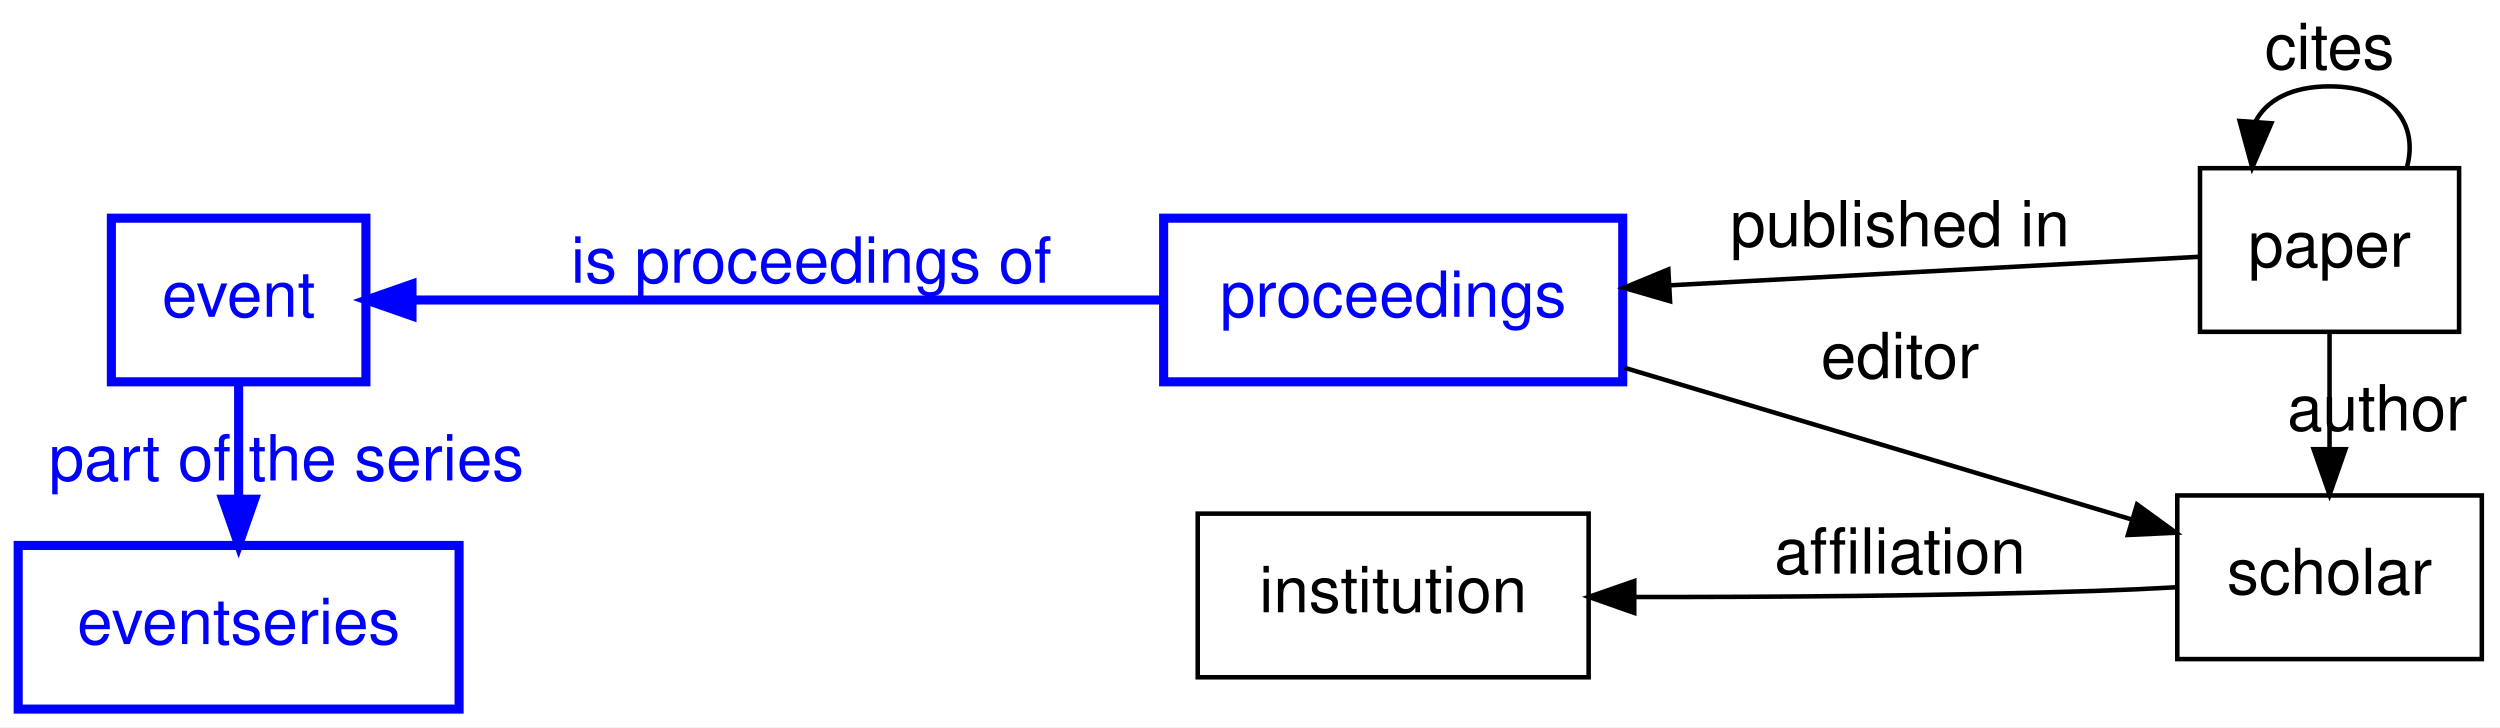
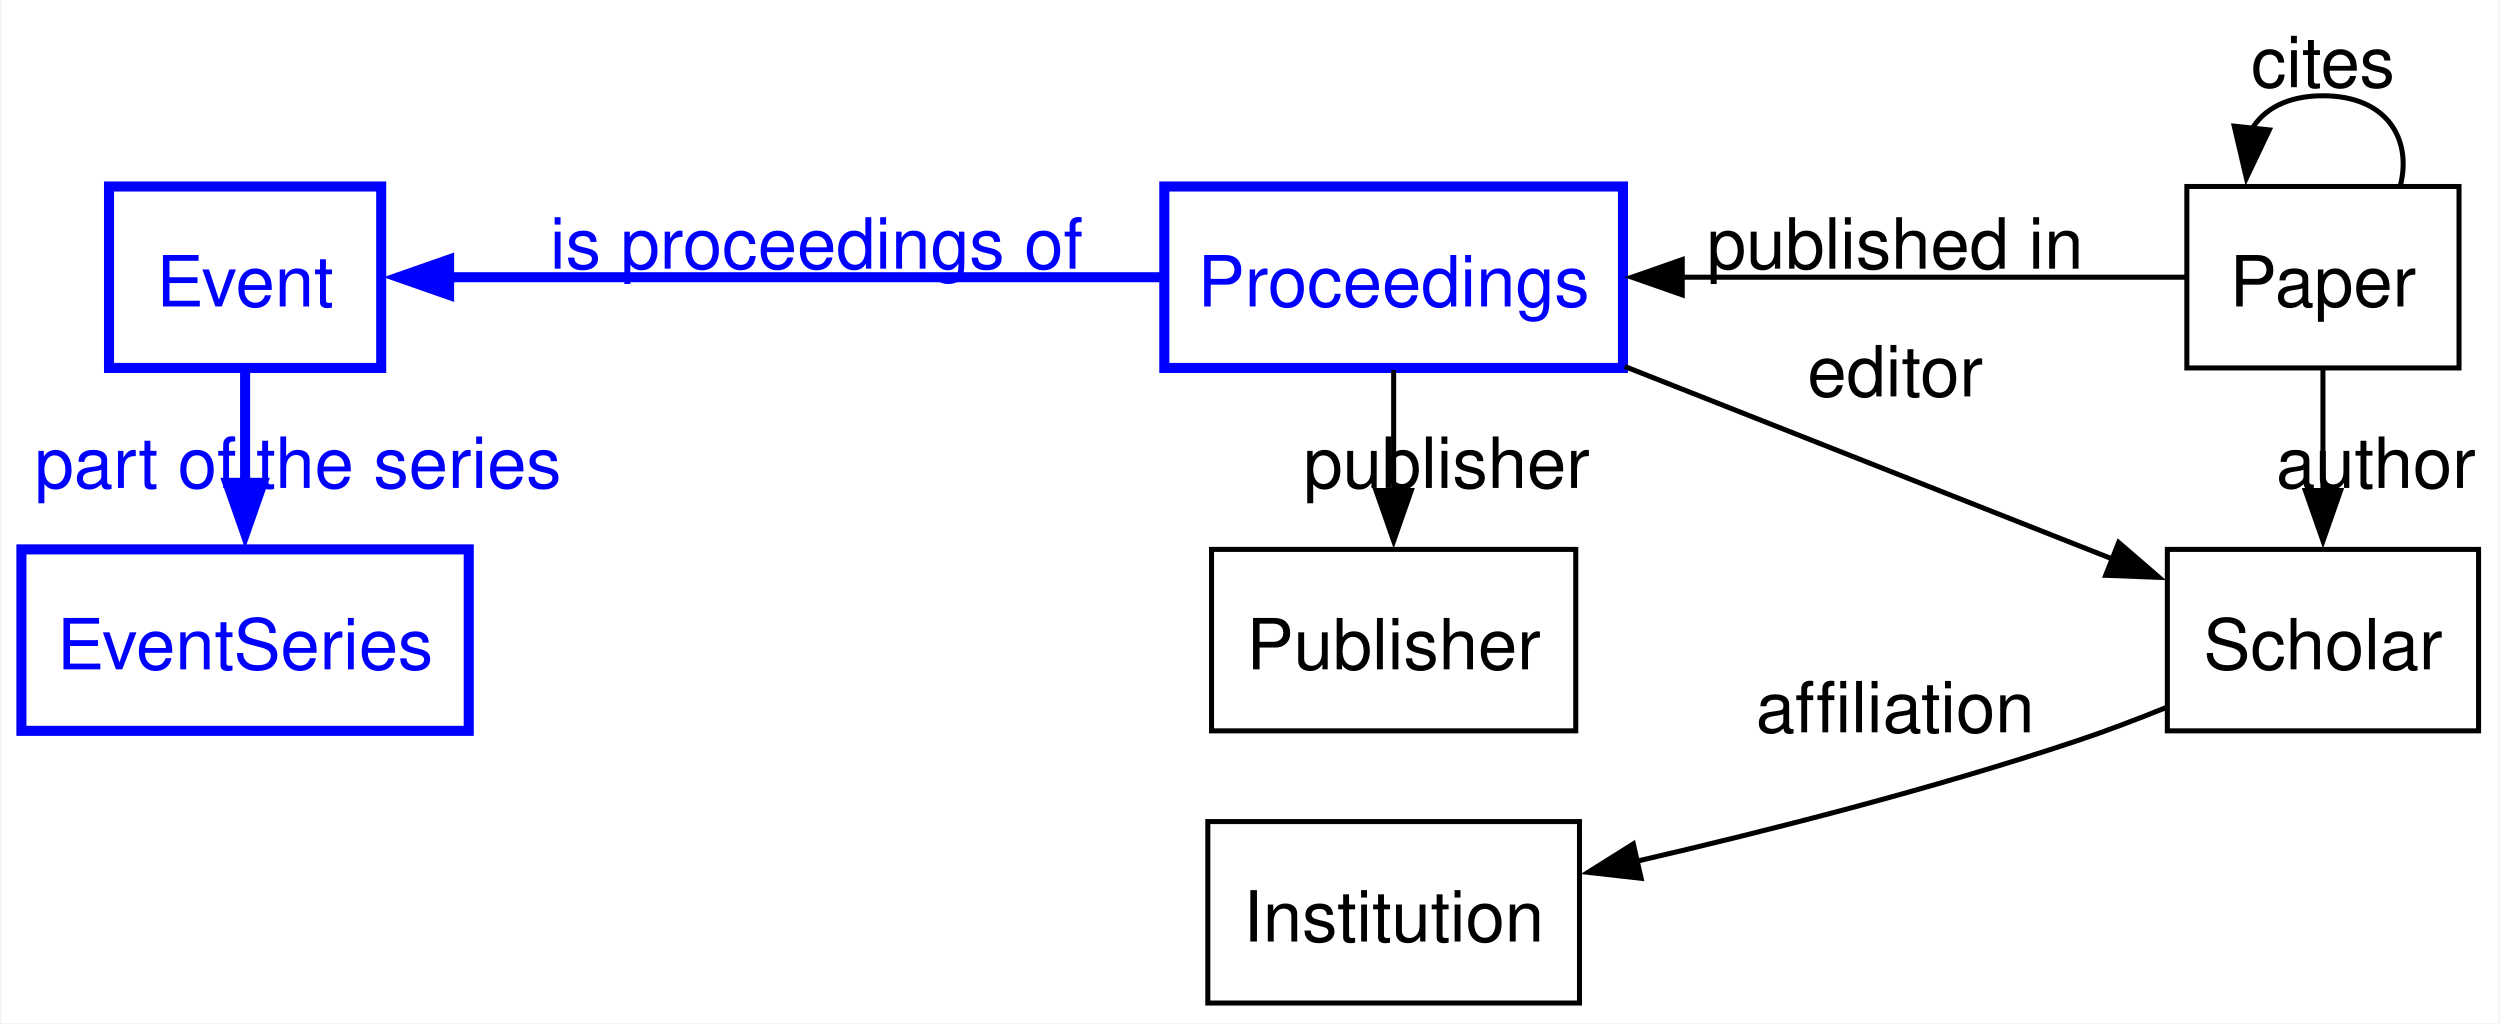
- <svg xmlns="http://www.w3.org/2000/svg" xmlns:xlink="http://www.w3.org/1999/xlink" width="550pt" height="160pt" viewBox="0.00 0.00 550.00 160.00">
-   <g id="graph0" class="graph" transform="scale(1 1) rotate(0) translate(4 156)">
-     <polygon fill="white" stroke="transparent" points="-4,4 -4,-156 546,-156 546,4 -4,4" />
+ <svg xmlns="http://www.w3.org/2000/svg" xmlns:xlink="http://www.w3.org/1999/xlink" width="496pt" height="203pt" viewBox="0.00 0.00 495.50 203.00">
+   <g id="graph0" class="graph" transform="scale(1 1) rotate(0) translate(4 199)">
+     <polygon fill="white" stroke="none" points="-4,4 -4,-199 491.5,-199 491.5,4 -4,4" />
    <g id="node1" class="node">
      <g id="a_node1">
-         <a xlink:href="https://www.wikidata.org/wiki/Q5" xlink:title="scholar">
-           <polygon fill="none" stroke="black" points="542,-47 475,-47 475,-11 542,-11 542,-47" />
-           <text text-anchor="middle" x="508.5" y="-25.3" font-family="Helvetica,sans-Serif" font-size="14.00">scholar</text>
+         <a xlink:href="https://www.wikidata.org/wiki/Q5" xlink:title="Scholar">
+           <polygon fill="none" stroke="black" points="487.5,-90 425.75,-90 425.75,-54 487.5,-54 487.5,-90" />
+           <text text-anchor="middle" x="456.62" y="-66.2" font-family="Helvetica,sans-Serif" font-size="14.00">Scholar</text>
        </a>
      </g>
    </g>
    <g id="node2" class="node">
      <g id="a_node2">
-         <a xlink:href="https://www.wikidata.org/wiki/Q4671277" xlink:title="institution">
-           <polygon fill="none" stroke="black" points="345.5,-43 259.5,-43 259.5,-7 345.5,-7 345.5,-43" />
-           <text text-anchor="middle" x="302.5" y="-21.3" font-family="Helvetica,sans-Serif" font-size="14.00">institution</text>
+         <a xlink:href="https://www.wikidata.org/wiki/Q4671277" xlink:title="Institution">
+           <polygon fill="none" stroke="black" points="309.12,-36 235.38,-36 235.38,0 309.12,0 309.12,-36" />
+           <text text-anchor="middle" x="272.25" y="-12.2" font-family="Helvetica,sans-Serif" font-size="14.00">Institution</text>
+         </a>
+       </g>
+     </g>
+     <g id="edge4" class="edge">
+       <g id="a_edge4">
+         <a xlink:href="https://www.wikidata.org/wiki/Property:P1416" xlink:title="affiliation">
+           <path fill="none" stroke="black" d="M425.49,-58.62C419.66,-56.26 413.56,-53.94 407.75,-52 379.19,-42.48 346.45,-34.15 320.42,-28.12" />
+           <polygon fill="black" stroke="black" points="321.35,-24.74 310.82,-25.93 319.8,-31.57 321.35,-24.74" />
+         </a>
+       </g>
+       <g id="a_edge4-label">
+         <a xlink:href="https://www.wikidata.org/wiki/Property:P1416" xlink:title="affiliation">
+           <text text-anchor="middle" x="371.75" y="-53.7" font-family="Helvetica,sans-Serif" font-size="14.00">affiliation</text>
+         </a>
+       </g>
+     </g>
+     <g id="node3" class="node">
+       <g id="a_node3">
+         <a xlink:href="https://www.wikidata.org/wiki/Q96888669" xlink:title="Publisher">
+           <polygon fill="none" stroke="black" points="308.38,-90 236.12,-90 236.12,-54 308.38,-54 308.38,-90" />
+           <text text-anchor="middle" x="272.25" y="-66.2" font-family="Helvetica,sans-Serif" font-size="14.00">Publisher</text>
+         </a>
+       </g>
+     </g>
+     <g id="node4" class="node">
+       <g id="a_node4">
+         <a xlink:href="https://www.wikidata.org/wiki/Q13442814" xlink:title="Paper">
+           <polygon fill="none" stroke="black" points="483.62,-162 429.62,-162 429.62,-126 483.62,-126 483.62,-162" />
+           <text text-anchor="middle" x="456.62" y="-138.2" font-family="Helvetica,sans-Serif" font-size="14.00">Paper</text>
        </a>
      </g>
    </g>
    <g id="edge3" class="edge">
      <g id="a_edge3">
-         <a xlink:href="https://www.wikidata.org/wiki/Property:P1416" xlink:title="affiliation">
-           <path fill="none" stroke="black" d="M474.91,-26.81C468.96,-26.48 462.79,-26.19 457,-26 423.29,-24.89 385.38,-24.63 355.68,-24.66" />
-           <polygon fill="black" stroke="black" points="355.53,-21.16 345.53,-24.68 355.54,-28.16 355.53,-21.16" />
+         <a xlink:href="https://www.wikidata.org/wiki/Property:P50" xlink:title="author">
+           <path fill="none" stroke="black" d="M456.62,-125.59C456.62,-118.28 456.62,-109.69 456.62,-101.56" />
+           <polygon fill="black" stroke="black" points="460.13,-101.68 456.63,-91.68 453.13,-101.68 460.13,-101.68" />
        </a>
      </g>
      <g id="a_edge3-label">
-         <a xlink:href="https://www.wikidata.org/wiki/Property:P1416" xlink:title="affiliation">
-           <text text-anchor="middle" x="414" y="-29.8" font-family="Helvetica,sans-Serif" font-size="14.00">affiliation</text>
+         <a xlink:href="https://www.wikidata.org/wiki/Property:P50" xlink:title="author">
+           <text text-anchor="middle" x="467.12" y="-102.2" font-family="Helvetica,sans-Serif" font-size="14.00">author</text>
        </a>
      </g>
    </g>
-     <g id="node3" class="node">
-       <g id="a_node3">
-         <a xlink:href="https://www.wikidata.org/wiki/Q13442814" xlink:title="paper">
-           <polygon fill="none" stroke="black" points="537,-119 480,-119 480,-83 537,-83 537,-119" />
-           <text text-anchor="middle" x="508.5" y="-97.3" font-family="Helvetica,sans-Serif" font-size="14.00">paper</text>
+     <g id="edge5" class="edge">
+       <g id="a_edge5">
+         <a xlink:href="https://www.wikidata.org/wiki/Property:P2860" xlink:title="cites">
+           <path fill="none" stroke="black" d="M471.98,-162.15C474.34,-171.54 469.22,-180 456.62,-180 449.54,-180 444.82,-177.32 442.47,-173.31" />
+           <polygon fill="black" stroke="black" points="445.98,-173.23 441.43,-163.66 439.02,-173.97 445.98,-173.23" />
+         </a>
+       </g>
+       <g id="a_edge5-label">
+         <a xlink:href="https://www.wikidata.org/wiki/Property:P2860" xlink:title="cites">
+           <text text-anchor="middle" x="456.62" y="-181.7" font-family="Helvetica,sans-Serif" font-size="14.00">cites</text>
+         </a>
+       </g>
+     </g>
+     <g id="node5" class="node">
+       <g id="a_node5">
+         <a xlink:href="https://www.wikidata.org/wiki/Q1143604" xlink:title="Proceedings">
+           <polygon fill="none" stroke="blue" stroke-width="2" points="317.75,-162 226.75,-162 226.75,-126 317.75,-126 317.75,-162" />
+           <text text-anchor="middle" x="272.25" y="-138.2" font-family="Helvetica,sans-Serif" font-size="14.00" fill="blue">Proceedings</text>
+         </a>
+       </g>
+     </g>
+     <g id="edge6" class="edge">
+       <g id="a_edge6">
+         <a xlink:href="https://www.wikidata.org/wiki/Property:P1433" xlink:title="published in">
+           <path fill="none" stroke="black" d="M429.5,-144C403.5,-144 362.8,-144 329.45,-144" />
+           <polygon fill="black" stroke="black" points="329.51,-140.5 319.51,-144 329.51,-147.5 329.51,-140.5" />
+         </a>
+       </g>
+       <g id="a_edge6-label">
+         <a xlink:href="https://www.wikidata.org/wiki/Property:P1433" xlink:title="published in">
+           <text text-anchor="middle" x="371.75" y="-145.7" font-family="Helvetica,sans-Serif" font-size="14.00">published in</text>
        </a>
      </g>
    </g>
    <g id="edge2" class="edge">
      <g id="a_edge2">
-         <a xlink:href="https://www.wikidata.org/wiki/Property:P50" xlink:title="author">
-           <path fill="none" stroke="black" d="M508.5,-82.59C508.5,-74.94 508.5,-65.89 508.5,-57.43" />
-           <polygon fill="black" stroke="black" points="512,-57.17 508.5,-47.17 505,-57.17 512,-57.17" />
+         <a xlink:href="https://www.wikidata.org/wiki/Property:P98" xlink:title="editor">
+           <path fill="none" stroke="black" d="M318.1,-126.29C347.74,-114.59 386.28,-99.38 415.02,-88.03" />
+           <polygon fill="black" stroke="black" points="416.09,-91.37 424.1,-84.45 413.52,-84.86 416.09,-91.37" />
        </a>
      </g>
      <g id="a_edge2-label">
-         <a xlink:href="https://www.wikidata.org/wiki/Property:P50" xlink:title="author">
-           <text text-anchor="middle" x="519" y="-61.3" font-family="Helvetica,sans-Serif" font-size="14.00">author</text>
-         </a>
-       </g>
-     </g>
-     <g id="edge4" class="edge">
-       <g id="a_edge4">
-         <a xlink:href="https://www.wikidata.org/wiki/Property:P2860" xlink:title="cites">
-           <path fill="none" stroke="black" d="M525.51,-119.15C528.12,-128.54 522.45,-137 508.5,-137 500,-137 494.57,-133.86 492.22,-129.28" />
-           <polygon fill="black" stroke="black" points="495.7,-128.88 491.49,-119.15 488.72,-129.38 495.7,-128.88" />
-         </a>
-       </g>
-       <g id="a_edge4-label">
-         <a xlink:href="https://www.wikidata.org/wiki/Property:P2860" xlink:title="cites">
-           <text text-anchor="middle" x="508.5" y="-140.8" font-family="Helvetica,sans-Serif" font-size="14.00">cites</text>
-         </a>
-       </g>
-     </g>
-     <g id="node4" class="node">
-       <g id="a_node4">
-         <a xlink:href="https://www.wikidata.org/wiki/Q1143604" xlink:title="proceedings">
-           <polygon fill="none" stroke="blue" stroke-width="2" points="353,-108 252,-108 252,-72 353,-72 353,-108" />
-           <text text-anchor="middle" x="302.5" y="-86.3" font-family="Helvetica,sans-Serif" font-size="14.00" fill="blue">proceedings</text>
-         </a>
-       </g>
-     </g>
-     <g id="edge5" class="edge">
-       <g id="a_edge5">
-         <a xlink:href="https://www.wikidata.org/wiki/Property:P1433" xlink:title="published in">
-           <path fill="none" stroke="black" d="M479.99,-99.52C450.24,-97.91 401.9,-95.31 363.32,-93.23" />
-           <polygon fill="black" stroke="black" points="363.41,-89.73 353.24,-92.68 363.03,-96.72 363.41,-89.73" />
-         </a>
-       </g>
-       <g id="a_edge5-label">
-         <a xlink:href="https://www.wikidata.org/wiki/Property:P1433" xlink:title="published in">
-           <text text-anchor="middle" x="414" y="-101.8" font-family="Helvetica,sans-Serif" font-size="14.00">published in</text>
+         <a xlink:href="https://www.wikidata.org/wiki/Property:P98" xlink:title="editor">
+           <text text-anchor="middle" x="371.75" y="-120.36" font-family="Helvetica,sans-Serif" font-size="14.00">editor</text>
        </a>
      </g>
    </g>
    <g id="edge1" class="edge">
      <g id="a_edge1">
-         <a xlink:href="https://www.wikidata.org/wiki/Property:P98" xlink:title="editor">
-           <path fill="none" stroke="black" d="M353.34,-75.1C387.58,-64.86 432.53,-51.42 465.06,-41.69" />
-           <polygon fill="black" stroke="black" points="466.15,-45.02 474.72,-38.8 464.14,-38.31 466.15,-45.02" />
+         <a xlink:href=" https://www.wikidata.org/wiki/Property:P123" xlink:title="publisher">
+           <path fill="none" stroke="black" d="M272.25,-125.59C272.25,-118.28 272.25,-109.69 272.25,-101.56" />
+           <polygon fill="black" stroke="black" points="275.75,-101.68 272.25,-91.68 268.75,-101.68 275.75,-101.68" />
        </a>
      </g>
      <g id="a_edge1-label">
-         <a xlink:href="https://www.wikidata.org/wiki/Property:P98" xlink:title="editor">
-           <text text-anchor="middle" x="414" y="-72.8" font-family="Helvetica,sans-Serif" font-size="14.00">editor</text>
+         <a xlink:href=" https://www.wikidata.org/wiki/Property:P123" xlink:title="publisher">
+           <text text-anchor="middle" x="282.75" y="-102.2" font-family="Helvetica,sans-Serif" font-size="14.00">publisher</text>
+         </a>
+       </g>
+     </g>
+     <g id="node7" class="node">
+       <g id="a_node7">
+         <a xlink:href="https://www.wikidata.org/wiki/Q2020153" xlink:title="Event">
+           <polygon fill="none" stroke="blue" stroke-width="2" points="71.38,-162 17.38,-162 17.38,-126 71.38,-126 71.38,-162" />
+           <text text-anchor="middle" x="44.38" y="-138.2" font-family="Helvetica,sans-Serif" font-size="14.00" fill="blue">Event</text>
+         </a>
+       </g>
+     </g>
+     <g id="edge8" class="edge">
+       <g id="a_edge8">
+         <a xlink:href="https://www.wikidata.org/wiki/Property:P4745" xlink:title="is proceedings of">
+           <path fill="none" stroke="blue" stroke-width="2" d="M226.35,-144C184.5,-144 122.76,-144 83.31,-144" />
+           <polygon fill="blue" stroke="blue" stroke-width="2" points="84.85,-140.5 74.85,-144 84.85,-147.5 84.85,-140.5" />
+         </a>
+       </g>
+       <g id="a_edge8-label">
+         <a xlink:href="https://www.wikidata.org/wiki/Property:P4745" xlink:title="is proceedings of">
+           <text text-anchor="middle" x="157.75" y="-145.7" font-family="Helvetica,sans-Serif" font-size="14.00" fill="blue">is proceedings of</text>
        </a>
      </g>
    </g>
    <g id="node6" class="node">
      <g id="a_node6">
-         <a xlink:href="https://www.wikidata.org/wiki/Q2020153" xlink:title="event">
-           <polygon fill="none" stroke="blue" stroke-width="2" points="76.5,-108 20.5,-108 20.5,-72 76.5,-72 76.5,-108" />
-           <text text-anchor="middle" x="48.5" y="-86.3" font-family="Helvetica,sans-Serif" font-size="14.00" fill="blue">event</text>
+         <a xlink:href="https://www.wikidata.org/wiki/Q47258130" xlink:title="EventSeries">
+           <polygon fill="none" stroke="blue" stroke-width="2" points="88.75,-90 0,-90 0,-54 88.75,-54 88.75,-90" />
+           <text text-anchor="middle" x="44.38" y="-66.2" font-family="Helvetica,sans-Serif" font-size="14.00" fill="blue">EventSeries</text>
        </a>
      </g>
    </g>
    <g id="edge7" class="edge">
      <g id="a_edge7">
-         <a xlink:href="https://www.wikidata.org/wiki/Property:P4745" xlink:title="is proceedings of">
-           <path fill="none" stroke="blue" stroke-width="2" d="M251.71,-90C203.21,-90 130.58,-90 86.84,-90" />
-           <polygon fill="blue" stroke="blue" stroke-width="2" points="86.64,-86.5 76.64,-90 86.64,-93.5 86.64,-86.5" />
+         <a xlink:href="https://www.wikidata.org/wiki/Property:P179" xlink:title="part of the series">
+           <path fill="none" stroke="blue" stroke-width="2" d="M44.38,-125.59C44.38,-118.28 44.38,-109.69 44.38,-101.56" />
+           <polygon fill="blue" stroke="blue" stroke-width="2" points="47.88,-103.2 44.38,-93.2 40.88,-103.2 47.88,-103.2" />
        </a>
      </g>
      <g id="a_edge7-label">
-         <a xlink:href="https://www.wikidata.org/wiki/Property:P4745" xlink:title="is proceedings of">
-           <text text-anchor="middle" x="174.5" y="-93.8" font-family="Helvetica,sans-Serif" font-size="14.00" fill="blue">is proceedings of</text>
-         </a>
-       </g>
-     </g>
-     <g id="node5" class="node">
-       <g id="a_node5">
-         <a xlink:href="https://www.wikidata.org/wiki/Q47258130" xlink:title="eventseries">
-           <polygon fill="none" stroke="blue" stroke-width="2" points="97,-36 0,-36 0,0 97,0 97,-36" />
-           <text text-anchor="middle" x="48.5" y="-14.3" font-family="Helvetica,sans-Serif" font-size="14.00" fill="blue">eventseries</text>
-         </a>
-       </g>
-     </g>
-     <g id="edge6" class="edge">
-       <g id="a_edge6">
        <a xlink:href="https://www.wikidata.org/wiki/Property:P179" xlink:title="part of the series">
-           <path fill="none" stroke="blue" stroke-width="2" d="M48.5,-71.59C48.5,-63.94 48.5,-54.89 48.5,-46.43" />
-           <polygon fill="blue" stroke="blue" stroke-width="2" points="52,-46.17 48.5,-36.17 45,-46.17 52,-46.17" />
-         </a>
-       </g>
-       <g id="a_edge6-label">
-         <a xlink:href="https://www.wikidata.org/wiki/Property:P179" xlink:title="part of the series">
-           <text text-anchor="middle" x="59" y="-50.3" font-family="Helvetica,sans-Serif" font-size="14.00" fill="blue">part of the series</text>
+           <text text-anchor="middle" x="54.88" y="-102.2" font-family="Helvetica,sans-Serif" font-size="14.00" fill="blue">part of the series</text>
        </a>
      </g>
    </g>
  </g>
</svg>
